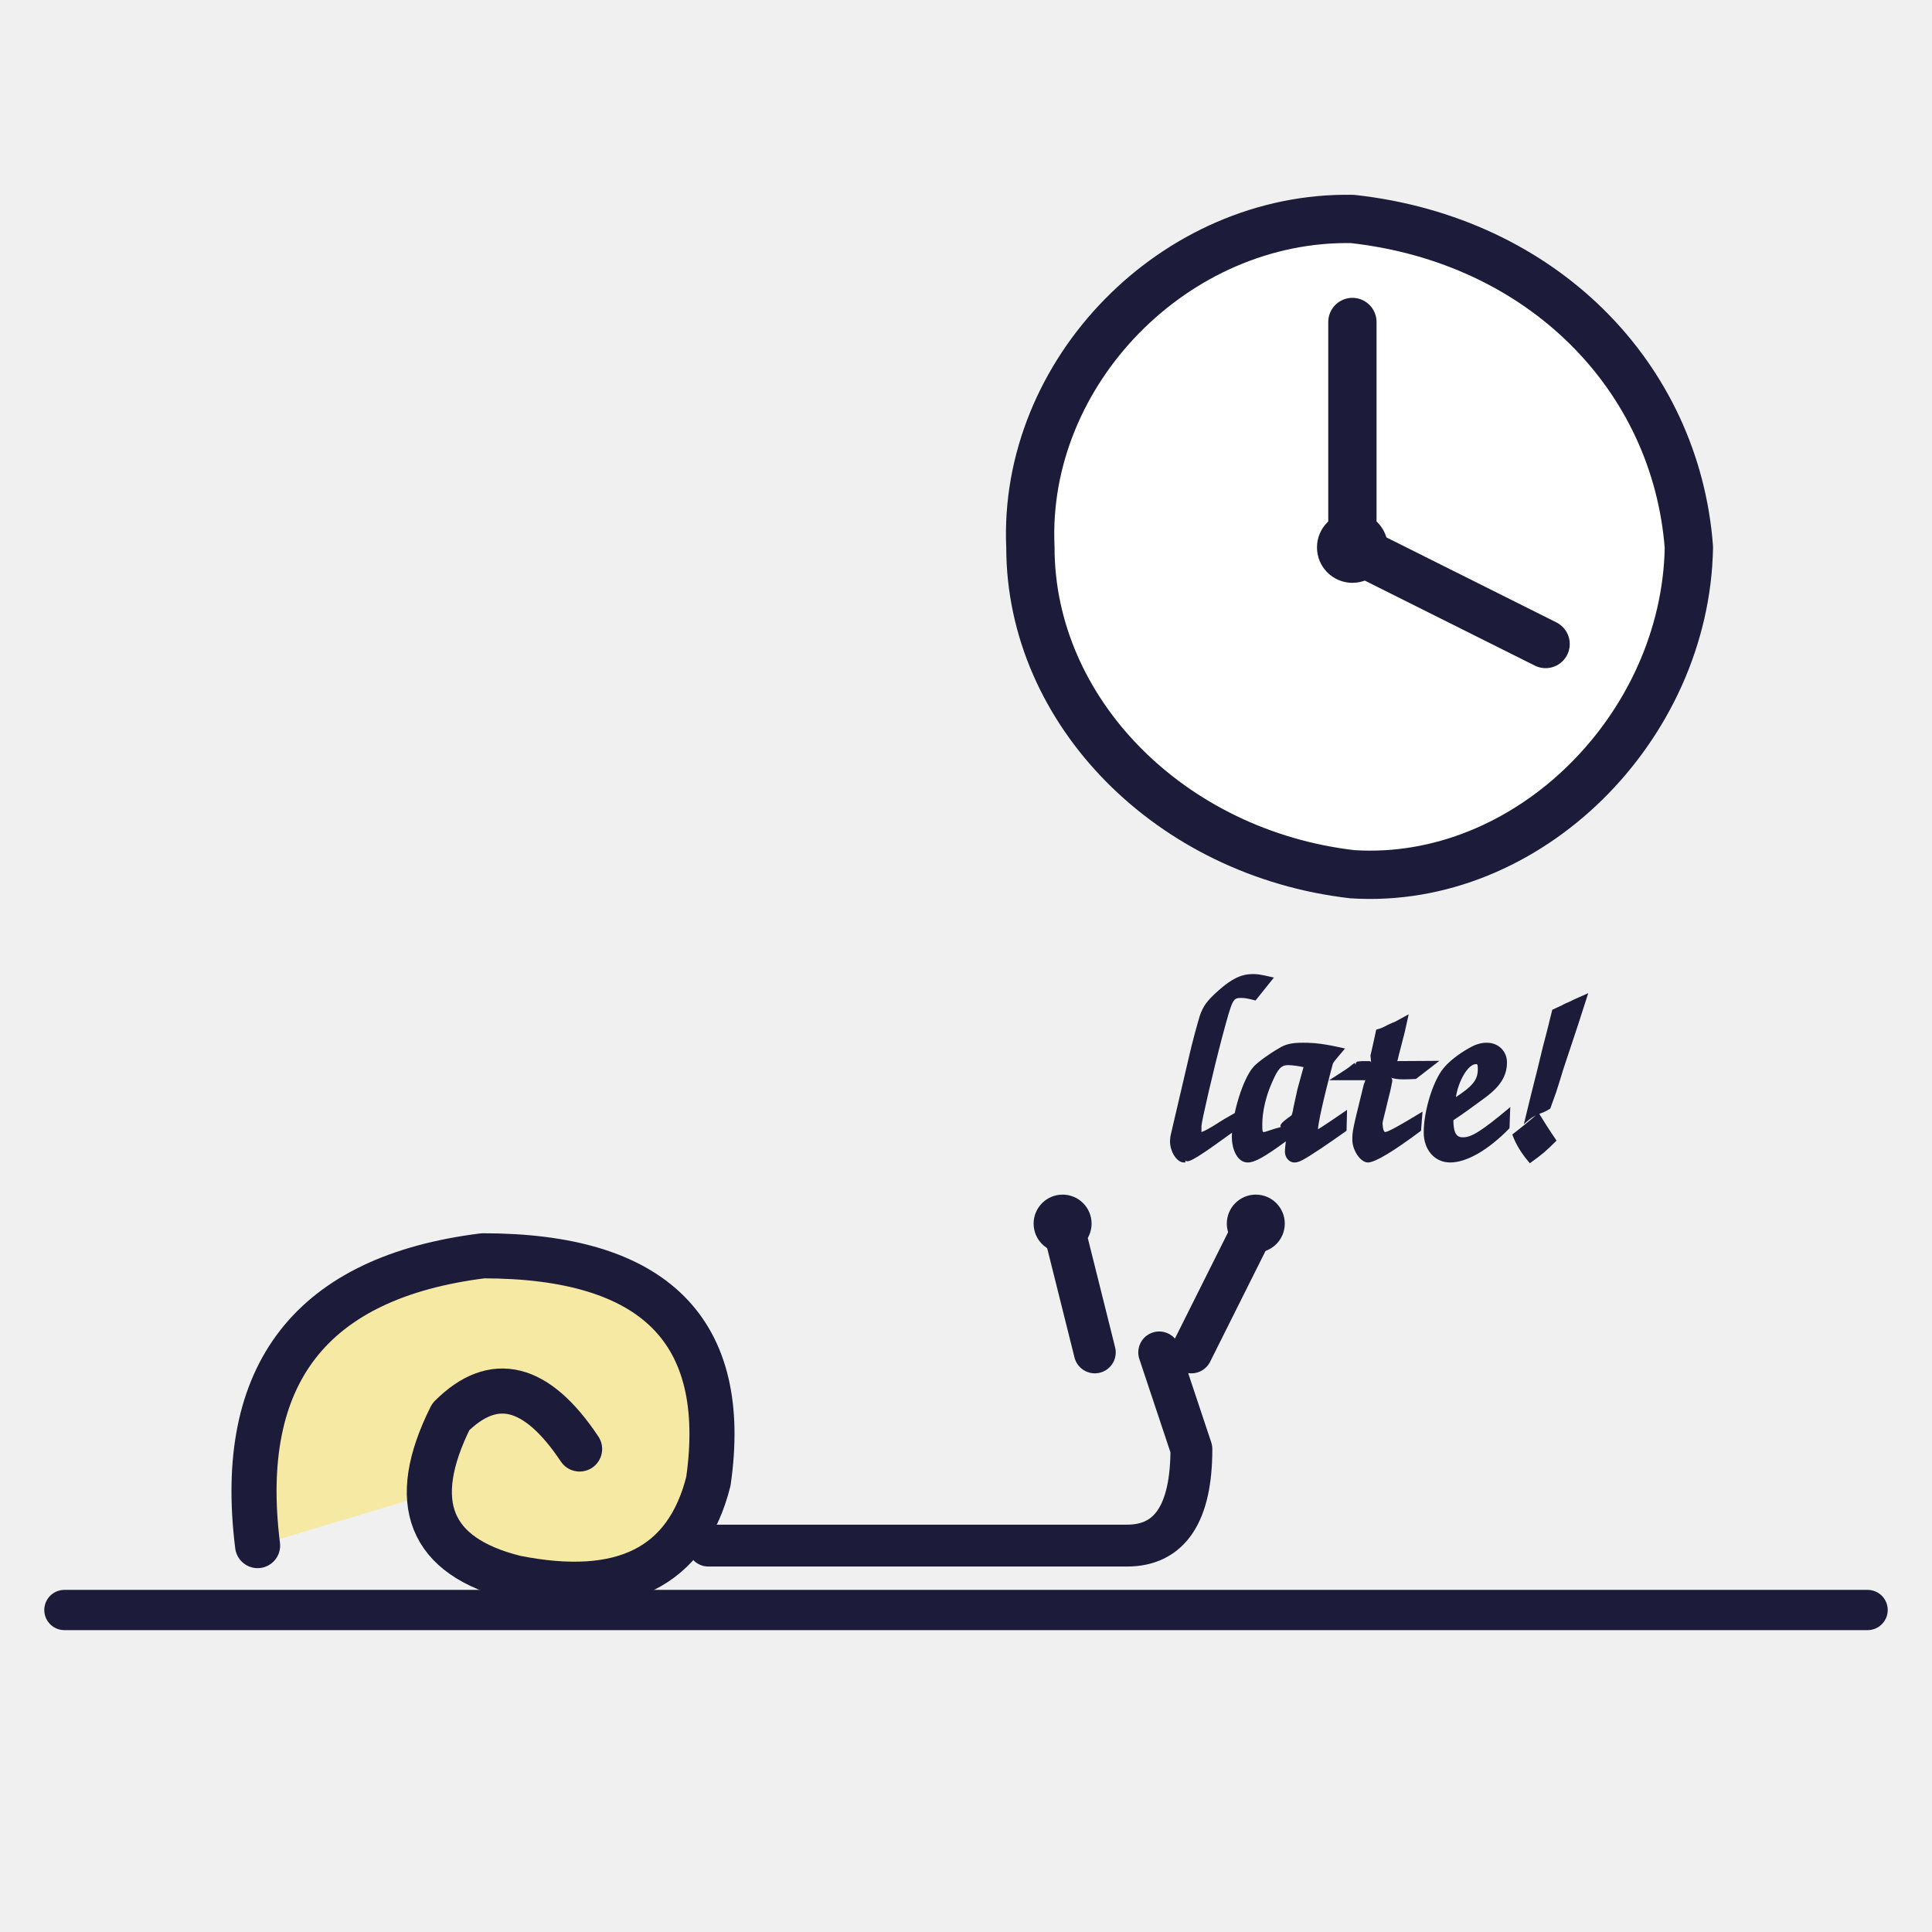
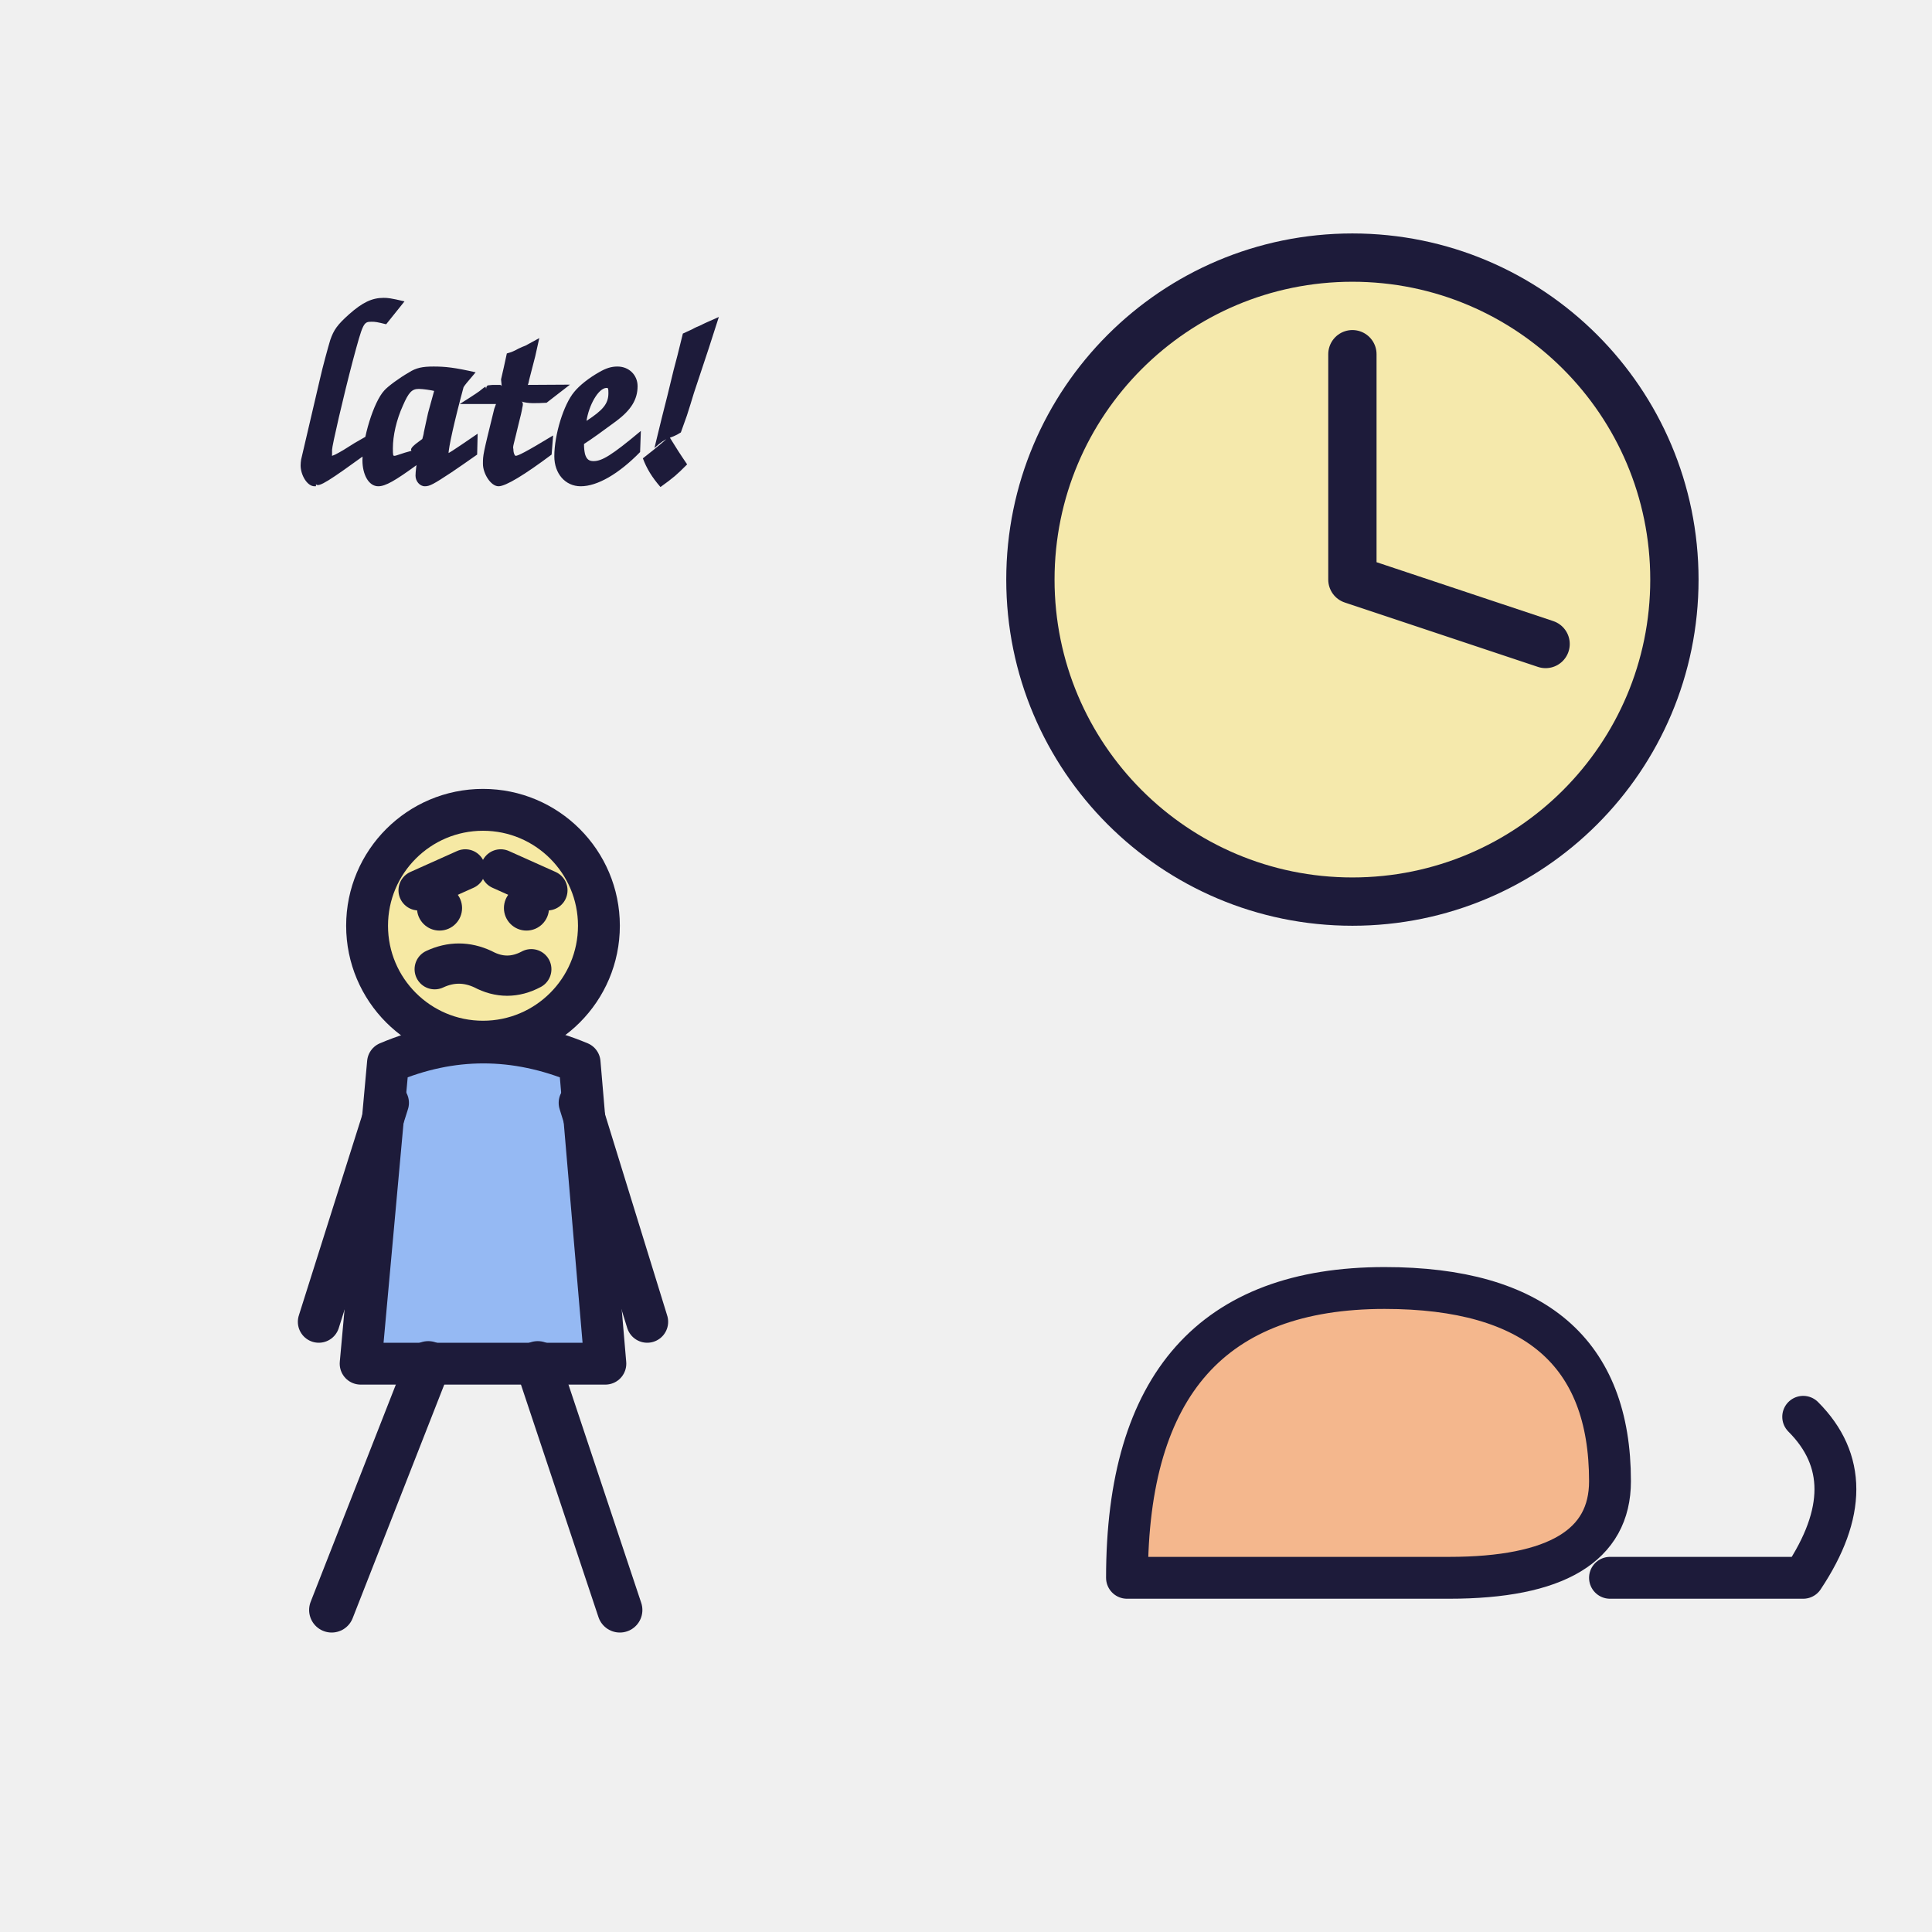
- <svg xmlns="http://www.w3.org/2000/svg" viewBox="0 0 120 120" width="120" height="120" aria-label="A clock already past the time, and a slow snail of a student creeping in late">
-   <path d="M84 13.6C95.8 14.9 104.1 23.4 104.9 34C104.7 45.2 94.9 55 84 54.3C72.7 53 64 44.2 64 34C63.5 23.1 73 13.4 84 13.6Z" fill="#ffffff" fill-opacity="1" stroke="#1d1b3a" stroke-width="3" stroke-linecap="round" stroke-linejoin="round" />
-   <path d="M84 34L84 20M84 34L96 40" fill="none" stroke="#1d1b3a" stroke-width="3" stroke-linecap="round" stroke-linejoin="round" />
-   <circle cx="84" cy="34" r="2.2" fill="#1d1b3a" />
-   <text x="84" y="72" font-family="Caveat, cursive" font-size="16" font-weight="700" text-anchor="middle" fill="#1d1b3a">late!</text>
-   <g data-anim="bob" data-origin="44 90">
-     <path d="M16 96Q14 80 30 78Q46 78 44 92Q42 100 32 98Q24 96 28 88Q32 84 36 90" fill="#fde047" fill-opacity="0.45" stroke="#1d1b3a" stroke-width="2.8" stroke-linecap="round" stroke-linejoin="round" />
-     <path d="M44 96L70 96Q74 96 74 90L72 84M68 84L66 76M74 84L78 76" fill="none" stroke="#1d1b3a" stroke-width="2.6" stroke-linecap="round" stroke-linejoin="round" />
-     <circle cx="66" cy="76" r="1.8" fill="#1d1b3a" />
-     <circle cx="78" cy="76" r="1.8" fill="#1d1b3a" />
+ <svg xmlns="http://www.w3.org/2000/svg" viewBox="0 0 120 120" width="120" height="120" aria-label="A student arriving late past the clock, slow as a snail">
+   <g data-part="clock">
+     <circle cx="84" cy="36" r="20" fill="#fde047" fill-opacity="0.4" stroke="#1d1b3a" stroke-width="3" stroke-linecap="round" stroke-linejoin="round" />
+     <path d="M84 36L84 22M84 36L96 40" fill="none" stroke="#1d1b3a" stroke-width="3" stroke-linecap="round" stroke-linejoin="round" />
  </g>
-   <path d="M4 100L116 100" fill="none" stroke="#1d1b3a" stroke-width="2.5" stroke-linecap="round" stroke-linejoin="round" />
+   <g data-part="late">
+     <circle cx="30" cy="57.5" r="7.2" fill="#fde047" fill-opacity="0.45" stroke="#1d1b3a" stroke-width="2.6" stroke-linecap="round" stroke-linejoin="round" />
+     <circle cx="27.3" cy="56.4" r="1.4" fill="#1d1b3a" />
+     <circle cx="32.7" cy="56.4" r="1.4" fill="#1d1b3a" />
+     <path d="M26 55.3L28.9 54M34 55.3L31.1 54M27 60.2Q28.5 59.5 30 60.2Q31.5 61 33 60.2" fill="none" stroke="#1d1b3a" stroke-width="2.5" stroke-linecap="round" stroke-linejoin="round" />
+     <path d="M24.1 66Q30 63.5 36 66L37.6 84.7L22.4 84.7Z" fill="#3b82f6" fill-opacity="0.5" stroke="#1d1b3a" stroke-width="2.6" stroke-linecap="round" stroke-linejoin="round" />
+     <path d="M24.1 68.5L19.8 82.1M36 68.5L40.2 82.1" fill="none" stroke="#1d1b3a" stroke-width="2.6" stroke-linecap="round" stroke-linejoin="round" />
+     <path d="M26.6 84.7L20.6 100M33.4 84.7L38.5 100" fill="none" stroke="#1d1b3a" stroke-width="2.8" stroke-linecap="round" stroke-linejoin="round" />
+     <text x="30" y="30" font-family="Caveat, cursive" font-size="16" font-weight="700" text-anchor="middle" fill="#1d1b3a">late!</text>
+   </g>
+   <g data-part="snail">
+     <path d="M70 98Q70 80 86 80Q100 80 100 92Q100 98 90 98Z" fill="#f97316" fill-opacity="0.45" stroke="#1d1b3a" stroke-width="2.6" stroke-linecap="round" stroke-linejoin="round" />
+     <path d="M100 98L112 98Q116 92 112 88" fill="none" stroke="#1d1b3a" stroke-width="2.6" stroke-linecap="round" stroke-linejoin="round" />
+   </g>
</svg>
